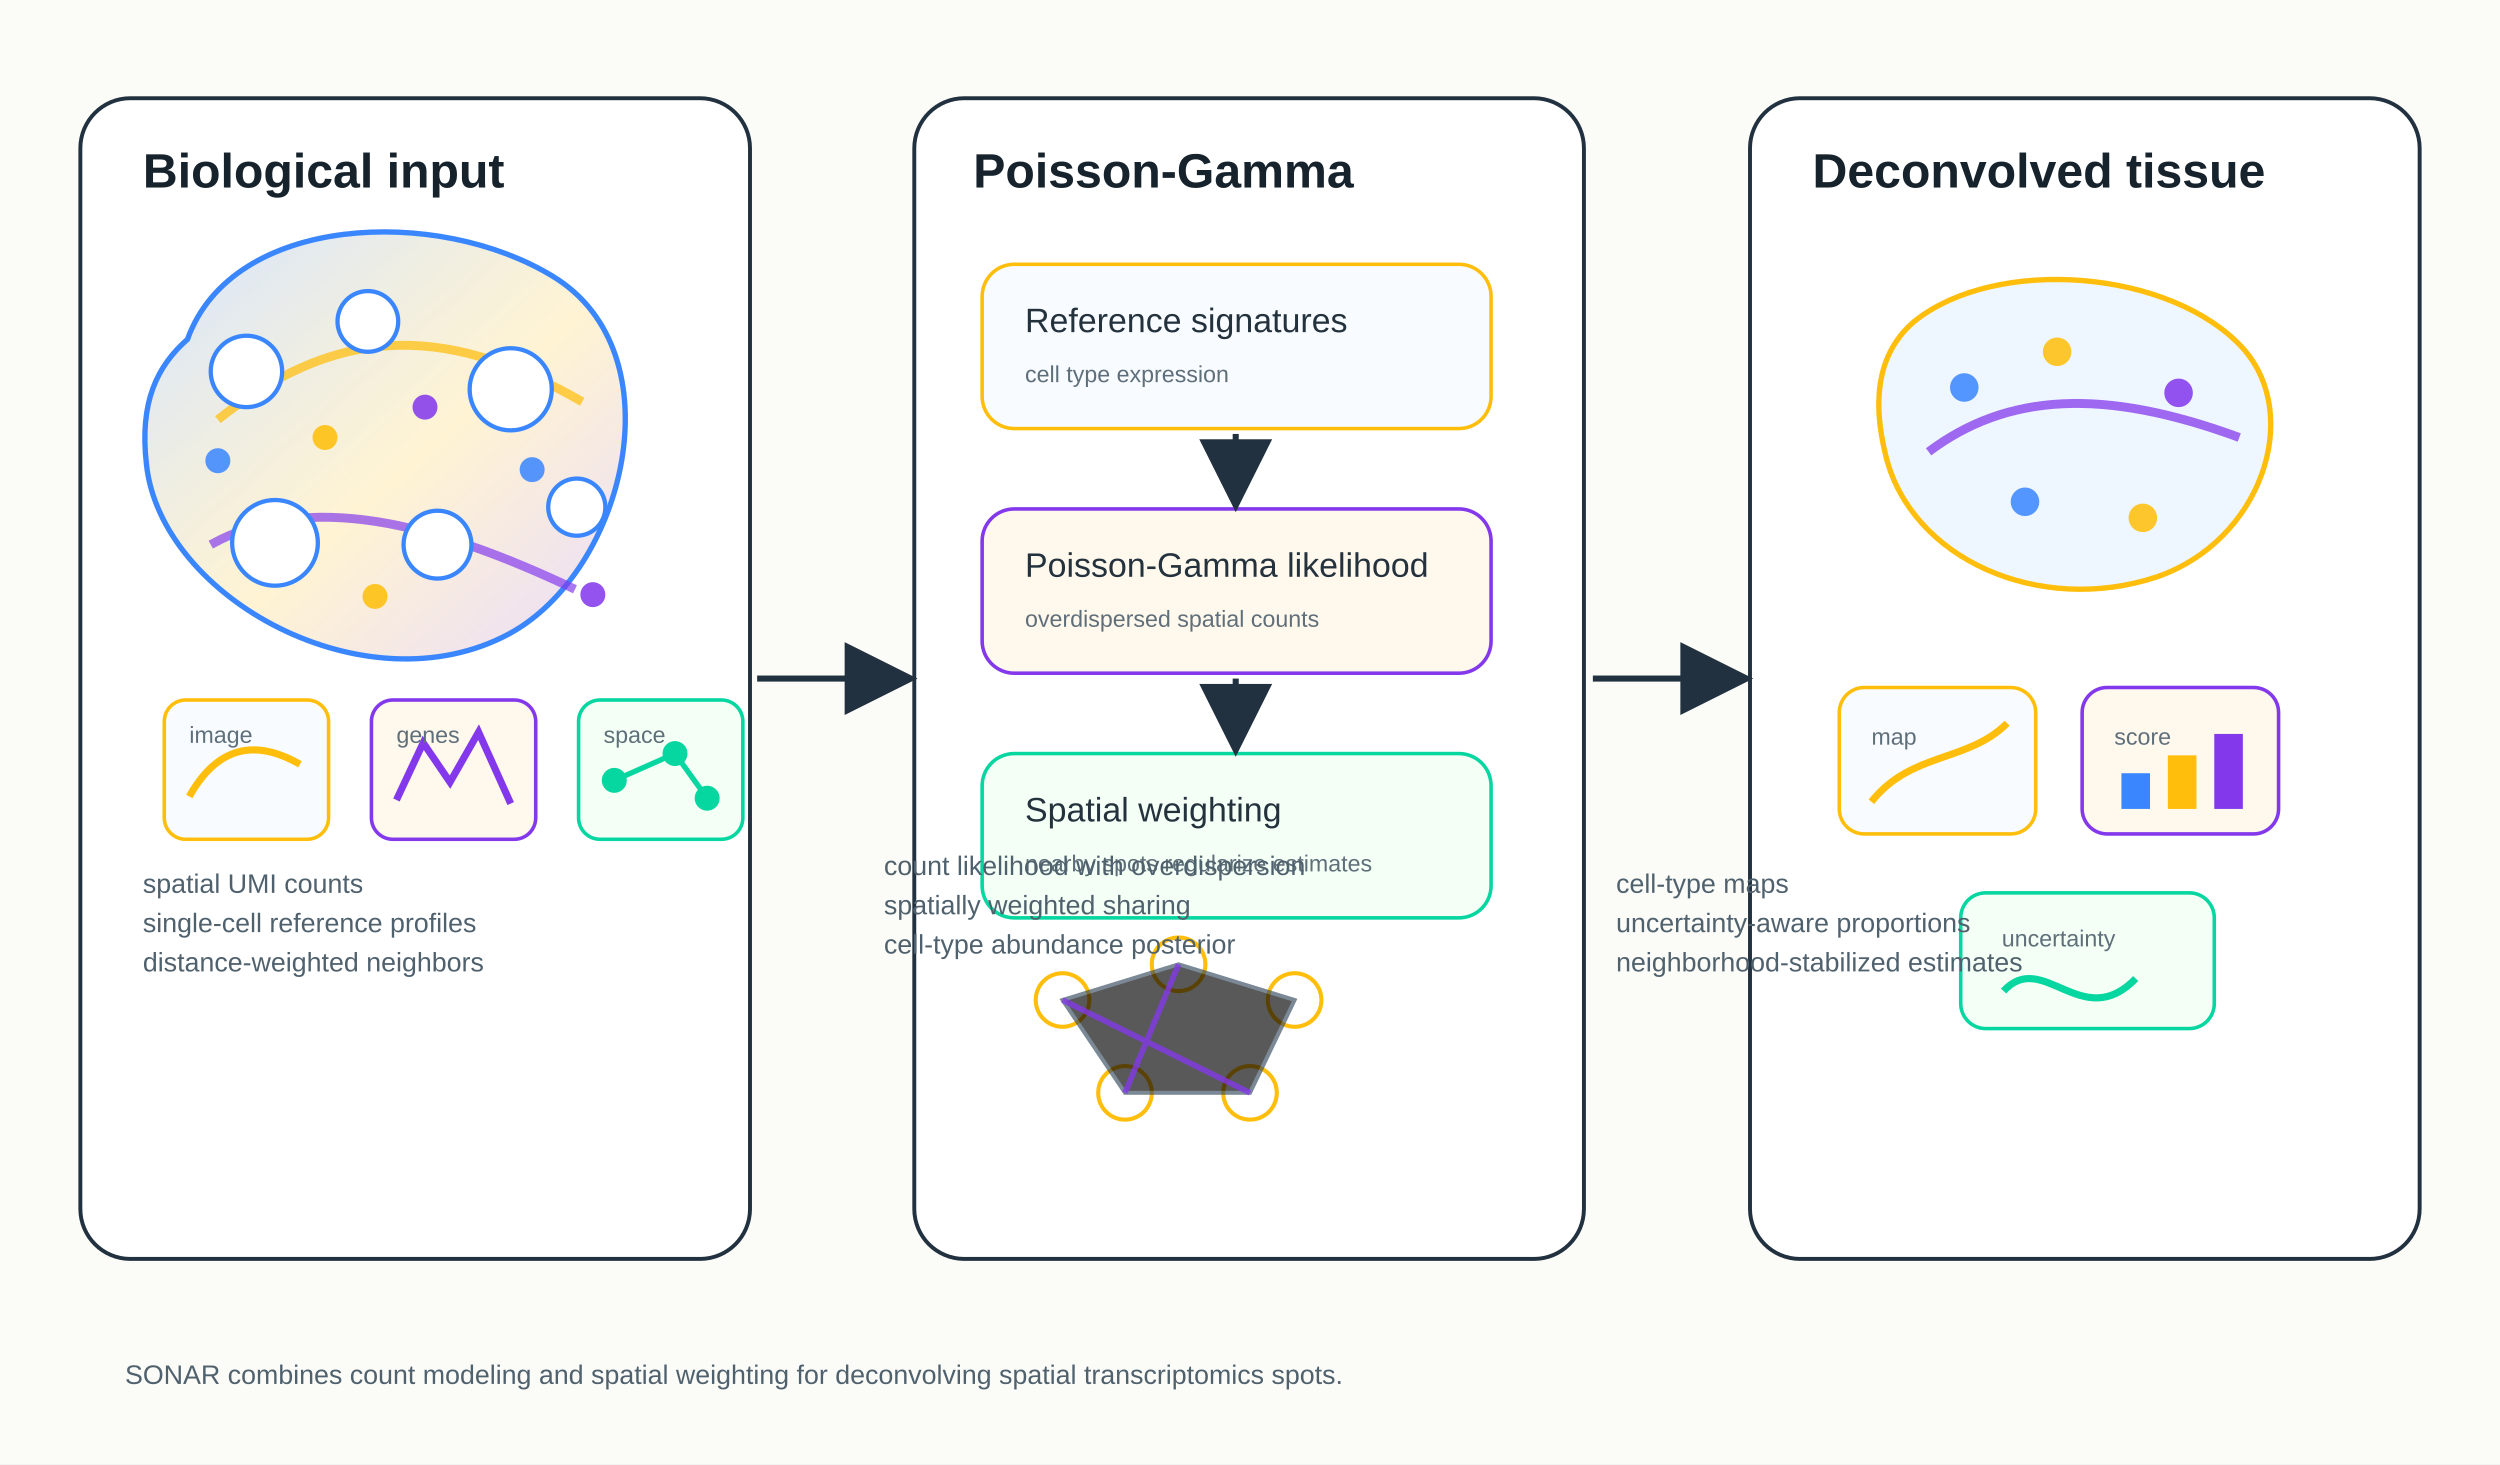
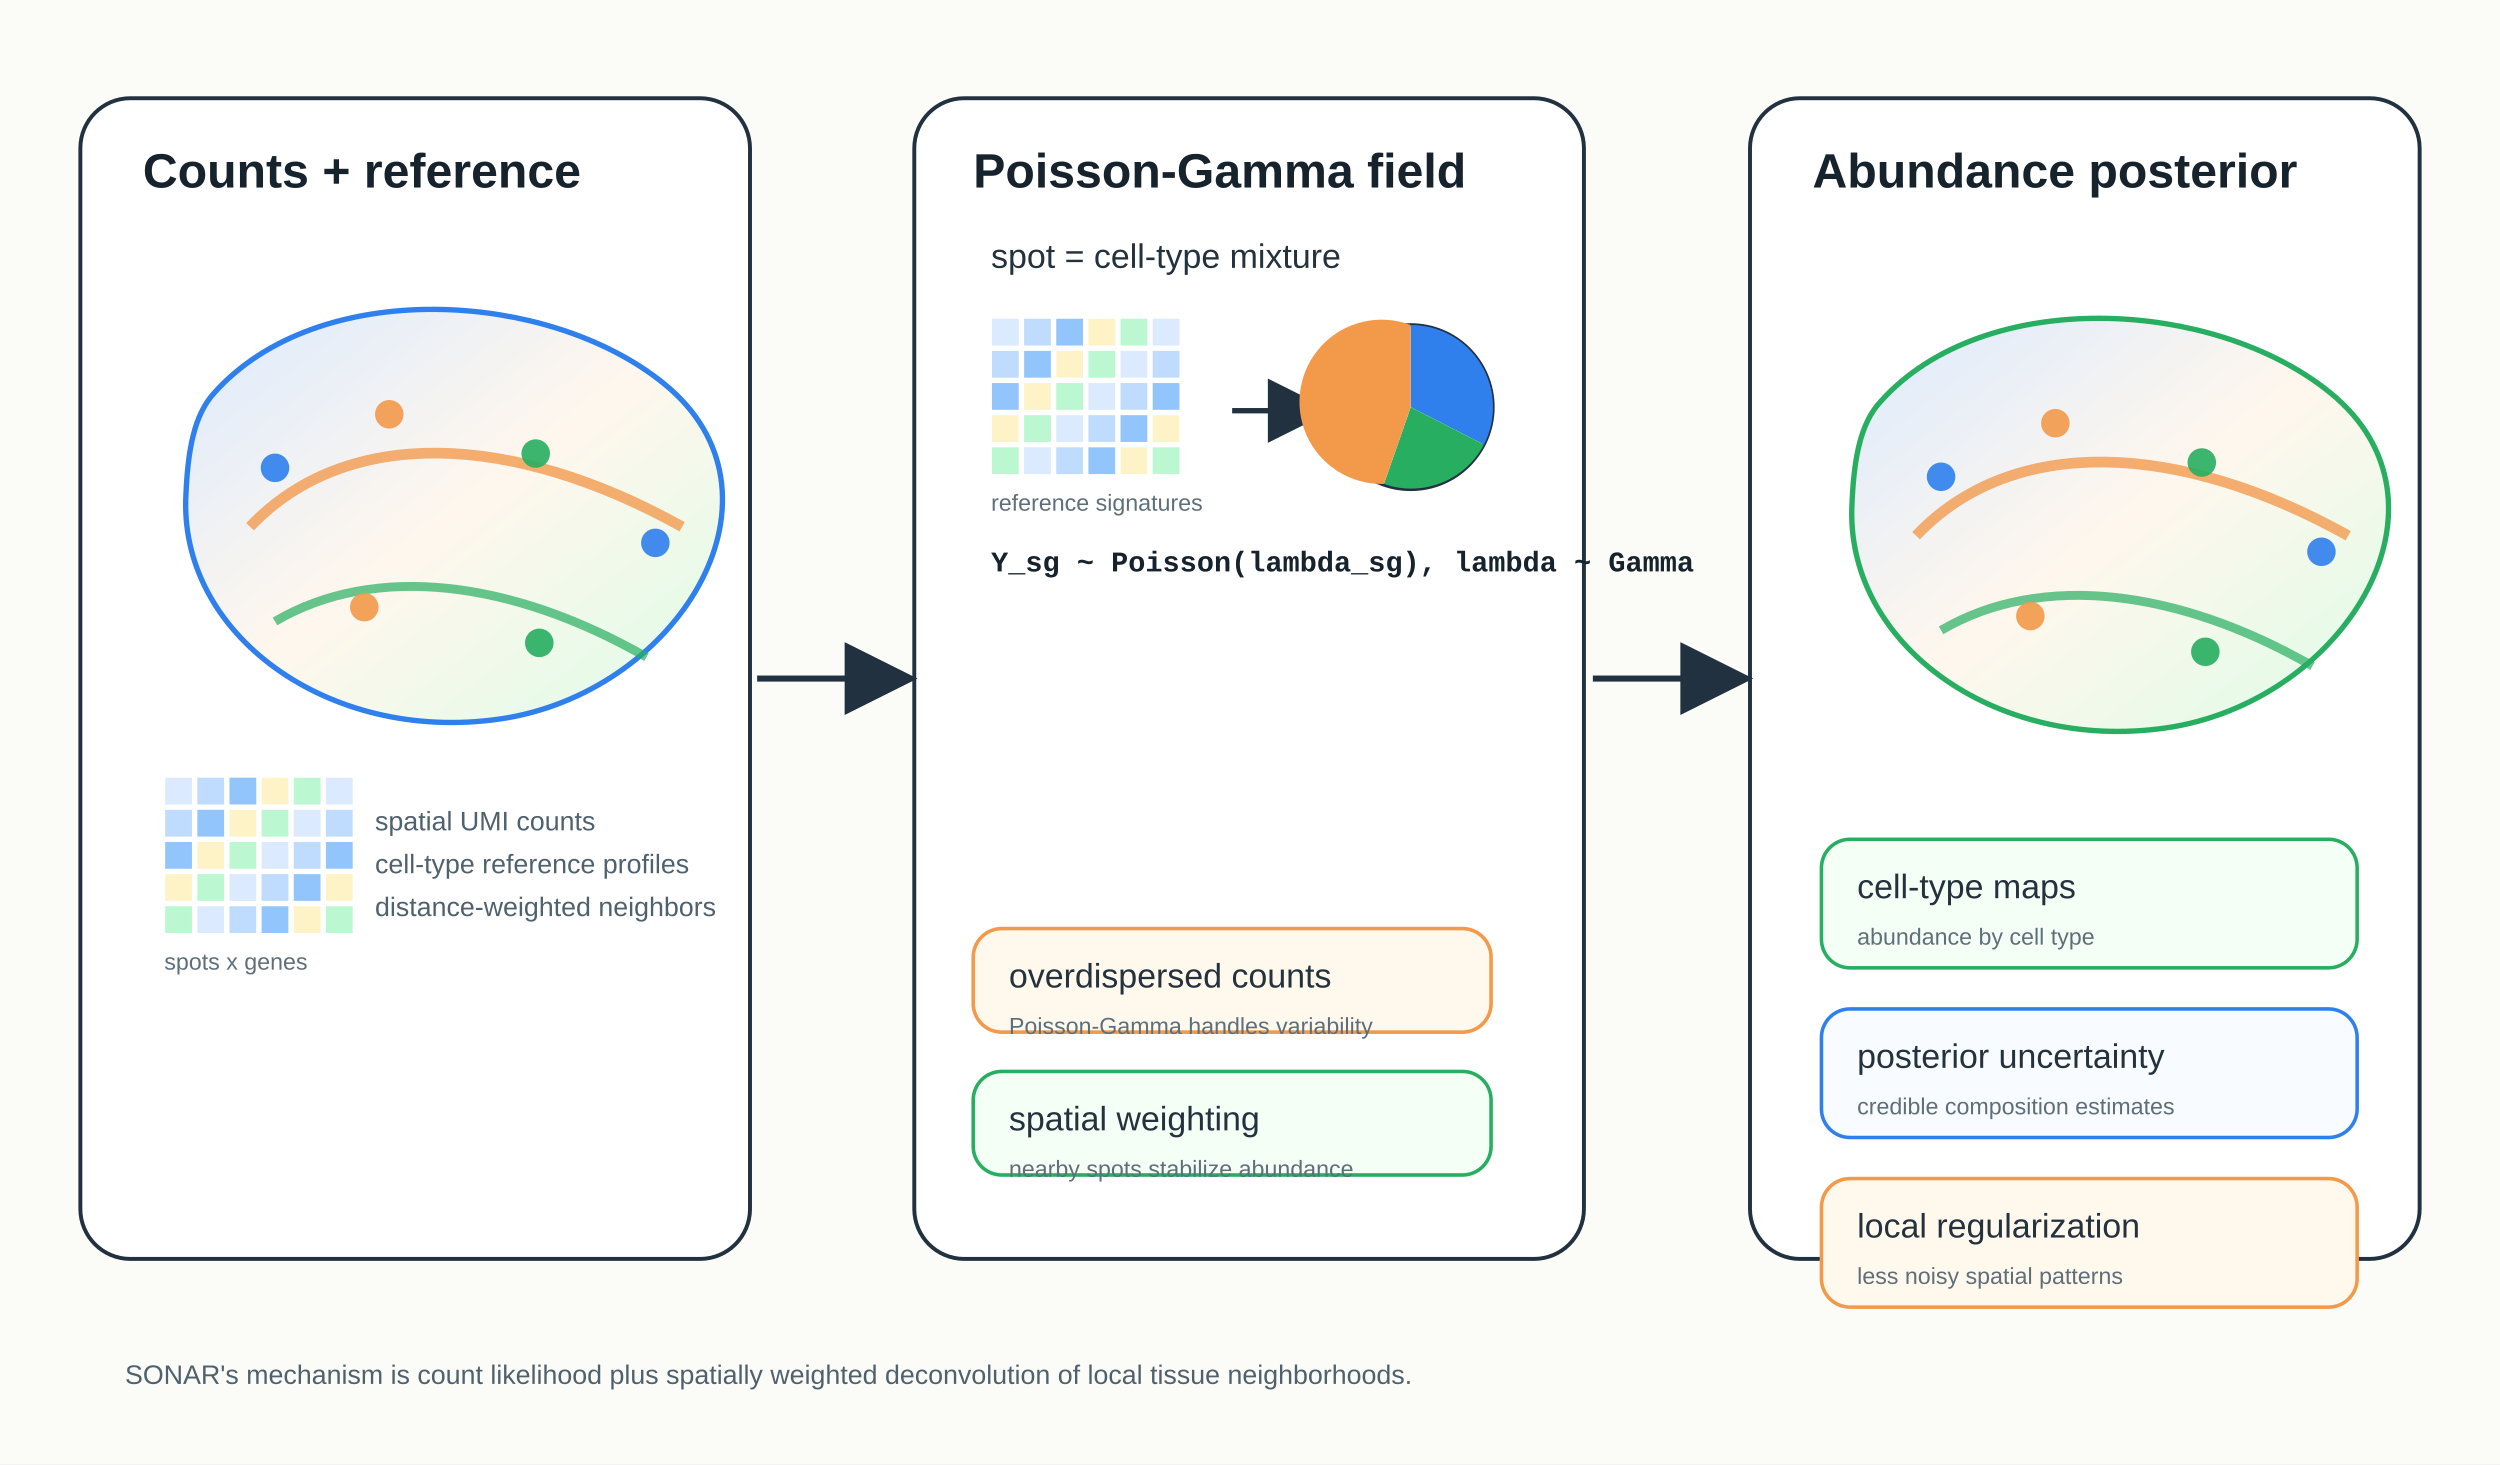
<svg xmlns="http://www.w3.org/2000/svg" width="1400" height="820" viewBox="0 0 1400 820" role="img" aria-labelledby="title desc">
  <defs>
-     <linearGradient id="tissueGrad" x1="0" x2="1" y1="0" y2="1">
-       <stop offset="0" stop-color="#3a86ff" stop-opacity="0.22" />
-       <stop offset="0.55" stop-color="#ffbe0b" stop-opacity="0.18" />
-       <stop offset="1" stop-color="#8338ec" stop-opacity="0.18" />
-     </linearGradient>
-     <linearGradient id="latentGrad" x1="0" x2="1">
-       <stop offset="0" stop-color="#ffbe0b" stop-opacity="0.92" />
-       <stop offset="1" stop-color="#8338ec" stop-opacity="0.92" />
+     <linearGradient id="tissue" x1="0" x2="1" y1="0" y2="1">
+       <stop offset="0" stop-color="#dbeafe" />
+       <stop offset=".5" stop-color="#fff7ed" />
+       <stop offset="1" stop-color="#dcfce7" />
    </linearGradient>
    <marker id="arrow" markerWidth="12" markerHeight="12" refX="10" refY="6" orient="auto">
      <path d="M0,0 L12,6 L0,12 z" fill="#22313f" />
    </marker>
    <style>
-       .bg{fill:#fbfbf7}.panel{fill:#ffffff;stroke:#22313f;stroke-width:2.2}.h{font:700 27px Arial,sans-serif;fill:#17232c}.t{font:19px Arial,sans-serif;fill:#24323d}.s{font:15px Arial,sans-serif;fill:#50616e}.xs{font:13px Arial,sans-serif;fill:#5f6f7a}.arrow{stroke:#22313f;stroke-width:3.4;fill:none;marker-end:url(#arrow)}.cell{fill:#ffffff;stroke:#3a86ff;stroke-width:2.4}.spot{fill:#3a86ff;opacity:.86}.spot2{fill:#ffbe0b;opacity:.86}.spot3{fill:#8338ec;opacity:.86}.node{fill:#ffffff;stroke:#ffbe0b;stroke-width:2.3}.edge{stroke:#34495e;stroke-width:2.2;opacity:.65}.edge2{stroke:#8338ec;stroke-width:3.2;opacity:.78}.chip{fill:#f8fbff;stroke:#ffbe0b;stroke-width:2}.chip2{fill:#fff8ed;stroke:#8338ec;stroke-width:2}.chip3{fill:#f4fff6;stroke:#06d6a0;stroke-width:2}.latent{fill:url(#latentGrad);opacity:.86}.dash{stroke-dasharray:8 7}.thick{stroke-width:5}
+       .bg{fill:#fbfbf7}.panel{fill:#fff;stroke:#22313f;stroke-width:2.2}.h{font:700 27px Arial,sans-serif;fill:#17232c}.t{font:19px Arial,sans-serif;fill:#24323d}.s{font:15px Arial,sans-serif;fill:#50616e}.xs{font:13px Arial,sans-serif;fill:#5f6f7a}.formula{font:700 16px "Courier New",monospace;fill:#17232c}.arrow{stroke:#22313f;stroke-width:3.4;fill:none;marker-end:url(#arrow)}.arrow2{stroke:#22313f;stroke-width:3;fill:none;marker-end:url(#arrow)}.chip{fill:#f8fbff;stroke:#2f80ed;stroke-width:2}.chip2{fill:#fff8ed;stroke:#f2994a;stroke-width:2}.chip3{fill:#f4fff6;stroke:#27ae60;stroke-width:2}.spot{opacity:.9}.a{fill:#2f80ed}.b{fill:#f2994a}.c{fill:#27ae60}.node{fill:#fff;stroke-width:2.4}.blue{stroke:#2f80ed}.orange{stroke:#f2994a}.green{stroke:#27ae60}.soft{stroke:#7b61ff;stroke-width:2.2;opacity:.58;fill:none}.edge{stroke:#34495e;stroke-width:2.1;opacity:.62;fill:none}.strong{stroke:#f2994a;stroke-width:4;opacity:.85}
    </style>
  </defs>
  <rect class="bg" width="1400" height="820" />
  <rect class="panel" x="45" y="55" width="375" height="650" rx="28" />
  <rect class="panel" x="512" y="55" width="375" height="650" rx="28" />
  <rect class="panel" x="980" y="55" width="375" height="650" rx="28" />
-   <text class="h" x="80" y="105">Biological input</text>
-   <text class="h" x="545" y="105">Poisson-Gamma</text>
-   <text class="h" x="1015" y="105">Deconvolved tissue</text>
-   <path d="M105 190 C130 120 245 115 310 155 C380 198 350 320 285 355 C205 398 90 335 82 260 C78 225 88 205 105 190 Z" fill="url(#tissueGrad)" stroke="#3a86ff" stroke-width="3" />
-   <path d="M122 235 C185 185 245 178 326 225" stroke="#ffbe0b" stroke-width="5" fill="none" opacity=".72" />
-   <path d="M118 305 C172 275 242 292 322 330" stroke="#8338ec" stroke-width="5" fill="none" opacity=".68" />
-   <circle class="cell" cx="138" cy="208" r="20" />
-   <circle class="cell" cx="206" cy="180" r="17" />
-   <circle class="cell" cx="286" cy="218" r="23" />
-   <circle class="cell" cx="154" cy="304" r="24" />
-   <circle class="cell" cx="245" cy="305" r="19" />
-   <circle class="cell" cx="323" cy="284" r="16" />
-   <circle class="spot" cx="122" cy="258" r="7" />
-   <circle class="spot2" cx="182" cy="245" r="7" />
-   <circle class="spot3" cx="238" cy="228" r="7" />
-   <circle class="spot" cx="298" cy="263" r="7" />
-   <circle class="spot2" cx="210" cy="334" r="7" />
-   <circle class="spot3" cx="332" cy="333" r="7" />
-   <g transform="translate(92 392)">
-     <rect class="chip" x="0" y="0" width="92" height="78" rx="12" />
-     <path d="M14 54 C32 22 55 24 76 36" stroke="#ffbe0b" stroke-width="4" fill="none" />
-     <text class="xs" x="14" y="24">image</text>
-     <rect class="chip2" x="116" y="0" width="92" height="78" rx="12" />
-     <path d="M130 56 L145 24 L160 46 L176 18 L194 58" stroke="#8338ec" stroke-width="4" fill="none" />
-     <text class="xs" x="130" y="24">genes</text>
-     <rect class="chip3" x="232" y="0" width="92" height="78" rx="12" />
-     <circle cx="252" cy="45" r="7" fill="#06d6a0" />
-     <circle cx="286" cy="30" r="7" fill="#06d6a0" />
-     <circle cx="304" cy="55" r="7" fill="#06d6a0" />
-     <path d="M252 45 L286 30 L304 55" stroke="#06d6a0" stroke-width="3" fill="none" />
-     <text class="xs" x="246" y="24">space</text>
+   <text class="h" x="80" y="105">Counts + reference</text>
+   <text class="h" x="545" y="105">Poisson-Gamma field</text>
+   <text class="h" x="1015" y="105">Abundance posterior</text>
+   <g transform="translate(82 150)">
+     <path d="M38 70 C96 5 225 12 290 65 C365 126 300 235 202 252 C106 268 20 208 22 130 C23 101 27 82 38 70 Z" fill="url(#tissue)" stroke="#2f80ed" stroke-width="3" />
+     <path d="M58 145 C112 88 205 92 300 145" stroke="#f2994a" stroke-width="6" fill="none" opacity=".78" />
+     <path d="M72 198 C128 165 205 175 280 218" stroke="#27ae60" stroke-width="5" fill="none" opacity=".7" />
+     <circle class="spot a" cx="72" cy="112" r="8" />
+     <circle class="spot b" cx="136" cy="82" r="8" />
+     <circle class="spot c" cx="218" cy="104" r="8" />
+     <circle class="spot a" cx="285" cy="154" r="8" />
+     <circle class="spot b" cx="122" cy="190" r="8" />
+     <circle class="spot c" cx="220" cy="210" r="8" />
  </g>
-   <text class="s" x="80" y="500">spatial UMI counts</text>
-   <text class="s" x="80" y="522">single-cell reference profiles</text>
-   <text class="s" x="80" y="544">distance-weighted neighbors</text>
-   <path class="arrow" d="M424 380 C460 380 475 380 507 380" />
-   <g transform="translate(550 148)">
-     <rect class="chip" x="0" y="0" width="285" height="92" rx="18" />
-     <text class="t" x="24" y="38">Reference signatures</text>
-     <text class="xs" x="24" y="66">cell type expression</text>
-     <rect class="chip2" x="0" y="137" width="285" height="92" rx="18" />
-     <text class="t" x="24" y="175">Poisson-Gamma likelihood</text>
-     <text class="xs" x="24" y="203">overdispersed spatial counts</text>
-     <rect class="chip3" x="0" y="274" width="285" height="92" rx="18" />
-     <text class="t" x="24" y="312">Spatial weighting</text>
-     <text class="xs" x="24" y="340">nearby spots regularize estimates</text>
-     <path class="arrow" d="M142 95 L142 132" />
-     <path class="arrow" d="M142 232 L142 269" />
+   <g>
+     <rect x="92" y="435" width="16" height="16" fill="#dbeafe" stroke="#fff" />
+     <rect x="110" y="435" width="16" height="16" fill="#bfdbfe" stroke="#fff" />
+     <rect x="128" y="435" width="16" height="16" fill="#93c5fd" stroke="#fff" />
+     <rect x="146" y="435" width="16" height="16" fill="#fef3c7" stroke="#fff" />
+     <rect x="164" y="435" width="16" height="16" fill="#bbf7d0" stroke="#fff" />
+     <rect x="182" y="435" width="16" height="16" fill="#dbeafe" stroke="#fff" />
+     <rect x="92" y="453" width="16" height="16" fill="#bfdbfe" stroke="#fff" />
+     <rect x="110" y="453" width="16" height="16" fill="#93c5fd" stroke="#fff" />
+     <rect x="128" y="453" width="16" height="16" fill="#fef3c7" stroke="#fff" />
+     <rect x="146" y="453" width="16" height="16" fill="#bbf7d0" stroke="#fff" />
+     <rect x="164" y="453" width="16" height="16" fill="#dbeafe" stroke="#fff" />
+     <rect x="182" y="453" width="16" height="16" fill="#bfdbfe" stroke="#fff" />
+     <rect x="92" y="471" width="16" height="16" fill="#93c5fd" stroke="#fff" />
+     <rect x="110" y="471" width="16" height="16" fill="#fef3c7" stroke="#fff" />
+     <rect x="128" y="471" width="16" height="16" fill="#bbf7d0" stroke="#fff" />
+     <rect x="146" y="471" width="16" height="16" fill="#dbeafe" stroke="#fff" />
+     <rect x="164" y="471" width="16" height="16" fill="#bfdbfe" stroke="#fff" />
+     <rect x="182" y="471" width="16" height="16" fill="#93c5fd" stroke="#fff" />
+     <rect x="92" y="489" width="16" height="16" fill="#fef3c7" stroke="#fff" />
+     <rect x="110" y="489" width="16" height="16" fill="#bbf7d0" stroke="#fff" />
+     <rect x="128" y="489" width="16" height="16" fill="#dbeafe" stroke="#fff" />
+     <rect x="146" y="489" width="16" height="16" fill="#bfdbfe" stroke="#fff" />
+     <rect x="164" y="489" width="16" height="16" fill="#93c5fd" stroke="#fff" />
+     <rect x="182" y="489" width="16" height="16" fill="#fef3c7" stroke="#fff" />
+     <rect x="92" y="507" width="16" height="16" fill="#bbf7d0" stroke="#fff" />
+     <rect x="110" y="507" width="16" height="16" fill="#dbeafe" stroke="#fff" />
+     <rect x="128" y="507" width="16" height="16" fill="#bfdbfe" stroke="#fff" />
+     <rect x="146" y="507" width="16" height="16" fill="#93c5fd" stroke="#fff" />
+     <rect x="164" y="507" width="16" height="16" fill="#fef3c7" stroke="#fff" />
+     <rect x="182" y="507" width="16" height="16" fill="#bbf7d0" stroke="#fff" />
+     <text class="xs" x="92" y="543">spots x genes</text>
  </g>
-   <g transform="translate(595 560)">
-     <circle class="node" cx="0" cy="0" r="15" />
-     <circle class="node" cx="65" cy="-20" r="15" />
-     <circle class="node" cx="130" cy="0" r="15" />
-     <circle class="node" cx="35" cy="52" r="15" />
-     <circle class="node" cx="105" cy="52" r="15" />
-     <path class="edge" d="M0 0 L65 -20 L130 0 L105 52 L35 52 Z" />
-     <path class="edge2" d="M0 0 L105 52 M65 -20 L35 52" />
+   <text class="s" x="210" y="465">spatial UMI counts</text>
+   <text class="s" x="210" y="489">cell-type reference profiles</text>
+   <text class="s" x="210" y="513">distance-weighted neighbors</text>
+   <path class="arrow" d="M424 380 C462 380 475 380 507 380" />
+   <g transform="translate(555 150)">
+     <text class="t" x="0" y="0">spot = cell-type mixture</text>
+     <g>
+       <rect x="0" y="28" width="16" height="16" fill="#dbeafe" stroke="#fff" />
+       <rect x="18" y="28" width="16" height="16" fill="#bfdbfe" stroke="#fff" />
+       <rect x="36" y="28" width="16" height="16" fill="#93c5fd" stroke="#fff" />
+       <rect x="54" y="28" width="16" height="16" fill="#fef3c7" stroke="#fff" />
+       <rect x="72" y="28" width="16" height="16" fill="#bbf7d0" stroke="#fff" />
+       <rect x="90" y="28" width="16" height="16" fill="#dbeafe" stroke="#fff" />
+       <rect x="0" y="46" width="16" height="16" fill="#bfdbfe" stroke="#fff" />
+       <rect x="18" y="46" width="16" height="16" fill="#93c5fd" stroke="#fff" />
+       <rect x="36" y="46" width="16" height="16" fill="#fef3c7" stroke="#fff" />
+       <rect x="54" y="46" width="16" height="16" fill="#bbf7d0" stroke="#fff" />
+       <rect x="72" y="46" width="16" height="16" fill="#dbeafe" stroke="#fff" />
+       <rect x="90" y="46" width="16" height="16" fill="#bfdbfe" stroke="#fff" />
+       <rect x="0" y="64" width="16" height="16" fill="#93c5fd" stroke="#fff" />
+       <rect x="18" y="64" width="16" height="16" fill="#fef3c7" stroke="#fff" />
+       <rect x="36" y="64" width="16" height="16" fill="#bbf7d0" stroke="#fff" />
+       <rect x="54" y="64" width="16" height="16" fill="#dbeafe" stroke="#fff" />
+       <rect x="72" y="64" width="16" height="16" fill="#bfdbfe" stroke="#fff" />
+       <rect x="90" y="64" width="16" height="16" fill="#93c5fd" stroke="#fff" />
+       <rect x="0" y="82" width="16" height="16" fill="#fef3c7" stroke="#fff" />
+       <rect x="18" y="82" width="16" height="16" fill="#bbf7d0" stroke="#fff" />
+       <rect x="36" y="82" width="16" height="16" fill="#dbeafe" stroke="#fff" />
+       <rect x="54" y="82" width="16" height="16" fill="#bfdbfe" stroke="#fff" />
+       <rect x="72" y="82" width="16" height="16" fill="#93c5fd" stroke="#fff" />
+       <rect x="90" y="82" width="16" height="16" fill="#fef3c7" stroke="#fff" />
+       <rect x="0" y="100" width="16" height="16" fill="#bbf7d0" stroke="#fff" />
+       <rect x="18" y="100" width="16" height="16" fill="#dbeafe" stroke="#fff" />
+       <rect x="36" y="100" width="16" height="16" fill="#bfdbfe" stroke="#fff" />
+       <rect x="54" y="100" width="16" height="16" fill="#93c5fd" stroke="#fff" />
+       <rect x="72" y="100" width="16" height="16" fill="#fef3c7" stroke="#fff" />
+       <rect x="90" y="100" width="16" height="16" fill="#bbf7d0" stroke="#fff" />
+       <text class="xs" x="0" y="136">reference signatures</text>
+     </g>
+     <path class="arrow2" d="M135 80 L185 80" />
+     <circle cx="235" cy="78" r="46" fill="#fff" stroke="#22313f" stroke-width="2" />
+     <path d="M235 78 L235 32 A46 46 0 0 1 276 99 Z" fill="#2f80ed" />
+     <path d="M235 78 L276 99 A46 46 0 0 1 220 121 Z" fill="#27ae60" />
+     <path d="M235 78 L220 121 A46 46 0 1 1 235 32 Z" fill="#f2994a" />
+     <text class="formula" x="0" y="170">Y_sg ~ Poisson(lambda_sg), lambda ~ Gamma</text>
  </g>
-   <text class="s" x="495" y="490">count likelihood with overdispersion</text>
-   <text class="s" x="495" y="512">spatially weighted sharing</text>
-   <text class="s" x="495" y="534">cell-type abundance posterior</text>
+   <rect class="chip2" x="545" y="520" width="290" height="58" rx="16" />
+   <text class="t" x="565" y="553">overdispersed counts</text>
+   <text class="xs" x="565" y="579">Poisson-Gamma handles variability</text>
+   <rect class="chip3" x="545" y="600" width="290" height="58" rx="16" />
+   <text class="t" x="565" y="633">spatial weighting</text>
+   <text class="xs" x="565" y="659">nearby spots stabilize abundance</text>
  <path class="arrow" d="M892 380 C930 380 945 380 975 380" />
-   <g transform="translate(1030 135)">
-     <path d="M42 45 C88 8 186 16 226 60 C260 98 236 168 178 188 C112 210 40 178 26 120 C18 88 22 62 42 45 Z" fill="#eef7ff" stroke="#ffbe0b" stroke-width="3" />
-     <path d="M50 118 C94 85 148 82 224 110" stroke="#8338ec" stroke-width="5" fill="none" opacity=".75" />
-     <circle class="spot" cx="70" cy="82" r="8" />
-     <circle class="spot2" cx="122" cy="62" r="8" />
-     <circle class="spot3" cx="190" cy="85" r="8" />
-     <circle class="spot" cx="104" cy="146" r="8" />
-     <circle class="spot2" cx="170" cy="155" r="8" />
-     <rect class="chip" x="0" y="250" width="110" height="82" rx="14" />
-     <text class="xs" x="18" y="282">map</text>
-     <path d="M18 314 C40 286 72 292 94 270" stroke="#ffbe0b" stroke-width="4" fill="none" />
-     <rect class="chip2" x="136" y="250" width="110" height="82" rx="14" />
-     <text class="xs" x="154" y="282">score</text>
-     <rect x="158" y="298" width="16" height="20" fill="#3a86ff" />
-     <rect x="184" y="288" width="16" height="30" fill="#ffbe0b" />
-     <rect x="210" y="276" width="16" height="42" fill="#8338ec" />
-     <rect class="chip3" x="68" y="365" width="142" height="76" rx="14" />
-     <text class="xs" x="91" y="395">uncertainty</text>
-     <path d="M92 420 C114 396 136 444 166 413" stroke="#06d6a0" stroke-width="4" fill="none" />
+   <g transform="translate(1015 155)">
+     <g transform="translate(0 0)">
+       <path d="M38 70 C96 5 225 12 290 65 C365 126 300 235 202 252 C106 268 20 208 22 130 C23 101 27 82 38 70 Z" fill="url(#tissue)" stroke="#27ae60" stroke-width="3" />
+       <path d="M58 145 C112 88 205 92 300 145" stroke="#f2994a" stroke-width="6" fill="none" opacity=".78" />
+       <path d="M72 198 C128 165 205 175 280 218" stroke="#27ae60" stroke-width="5" fill="none" opacity=".7" />
+       <circle class="spot a" cx="72" cy="112" r="8" />
+       <circle class="spot b" cx="136" cy="82" r="8" />
+       <circle class="spot c" cx="218" cy="104" r="8" />
+       <circle class="spot a" cx="285" cy="154" r="8" />
+       <circle class="spot b" cx="122" cy="190" r="8" />
+       <circle class="spot c" cx="220" cy="210" r="8" />
+     </g>
+     <rect class="chip3" x="5" y="315" width="300" height="72" rx="16" />
+     <text class="t" x="25" y="348">cell-type maps</text>
+     <text class="xs" x="25" y="374">abundance by cell type</text>
+     <rect class="chip" x="5" y="410" width="300" height="72" rx="16" />
+     <text class="t" x="25" y="443">posterior uncertainty</text>
+     <text class="xs" x="25" y="469">credible composition estimates</text>
+     <rect class="chip2" x="5" y="505" width="300" height="72" rx="16" />
+     <text class="t" x="25" y="538">local regularization</text>
+     <text class="xs" x="25" y="564">less noisy spatial patterns</text>
  </g>
-   <text class="s" x="905" y="500">cell-type maps</text>
-   <text class="s" x="905" y="522">uncertainty-aware proportions</text>
-   <text class="s" x="905" y="544">neighborhood-stabilized estimates</text>
-   <text class="s" x="70" y="775">SONAR combines count modeling and spatial weighting for deconvolving spatial transcriptomics spots.</text>
+   <text class="s" x="70" y="775">SONAR's mechanism is count likelihood plus spatially weighted deconvolution of local tissue neighborhoods.</text>
</svg>
